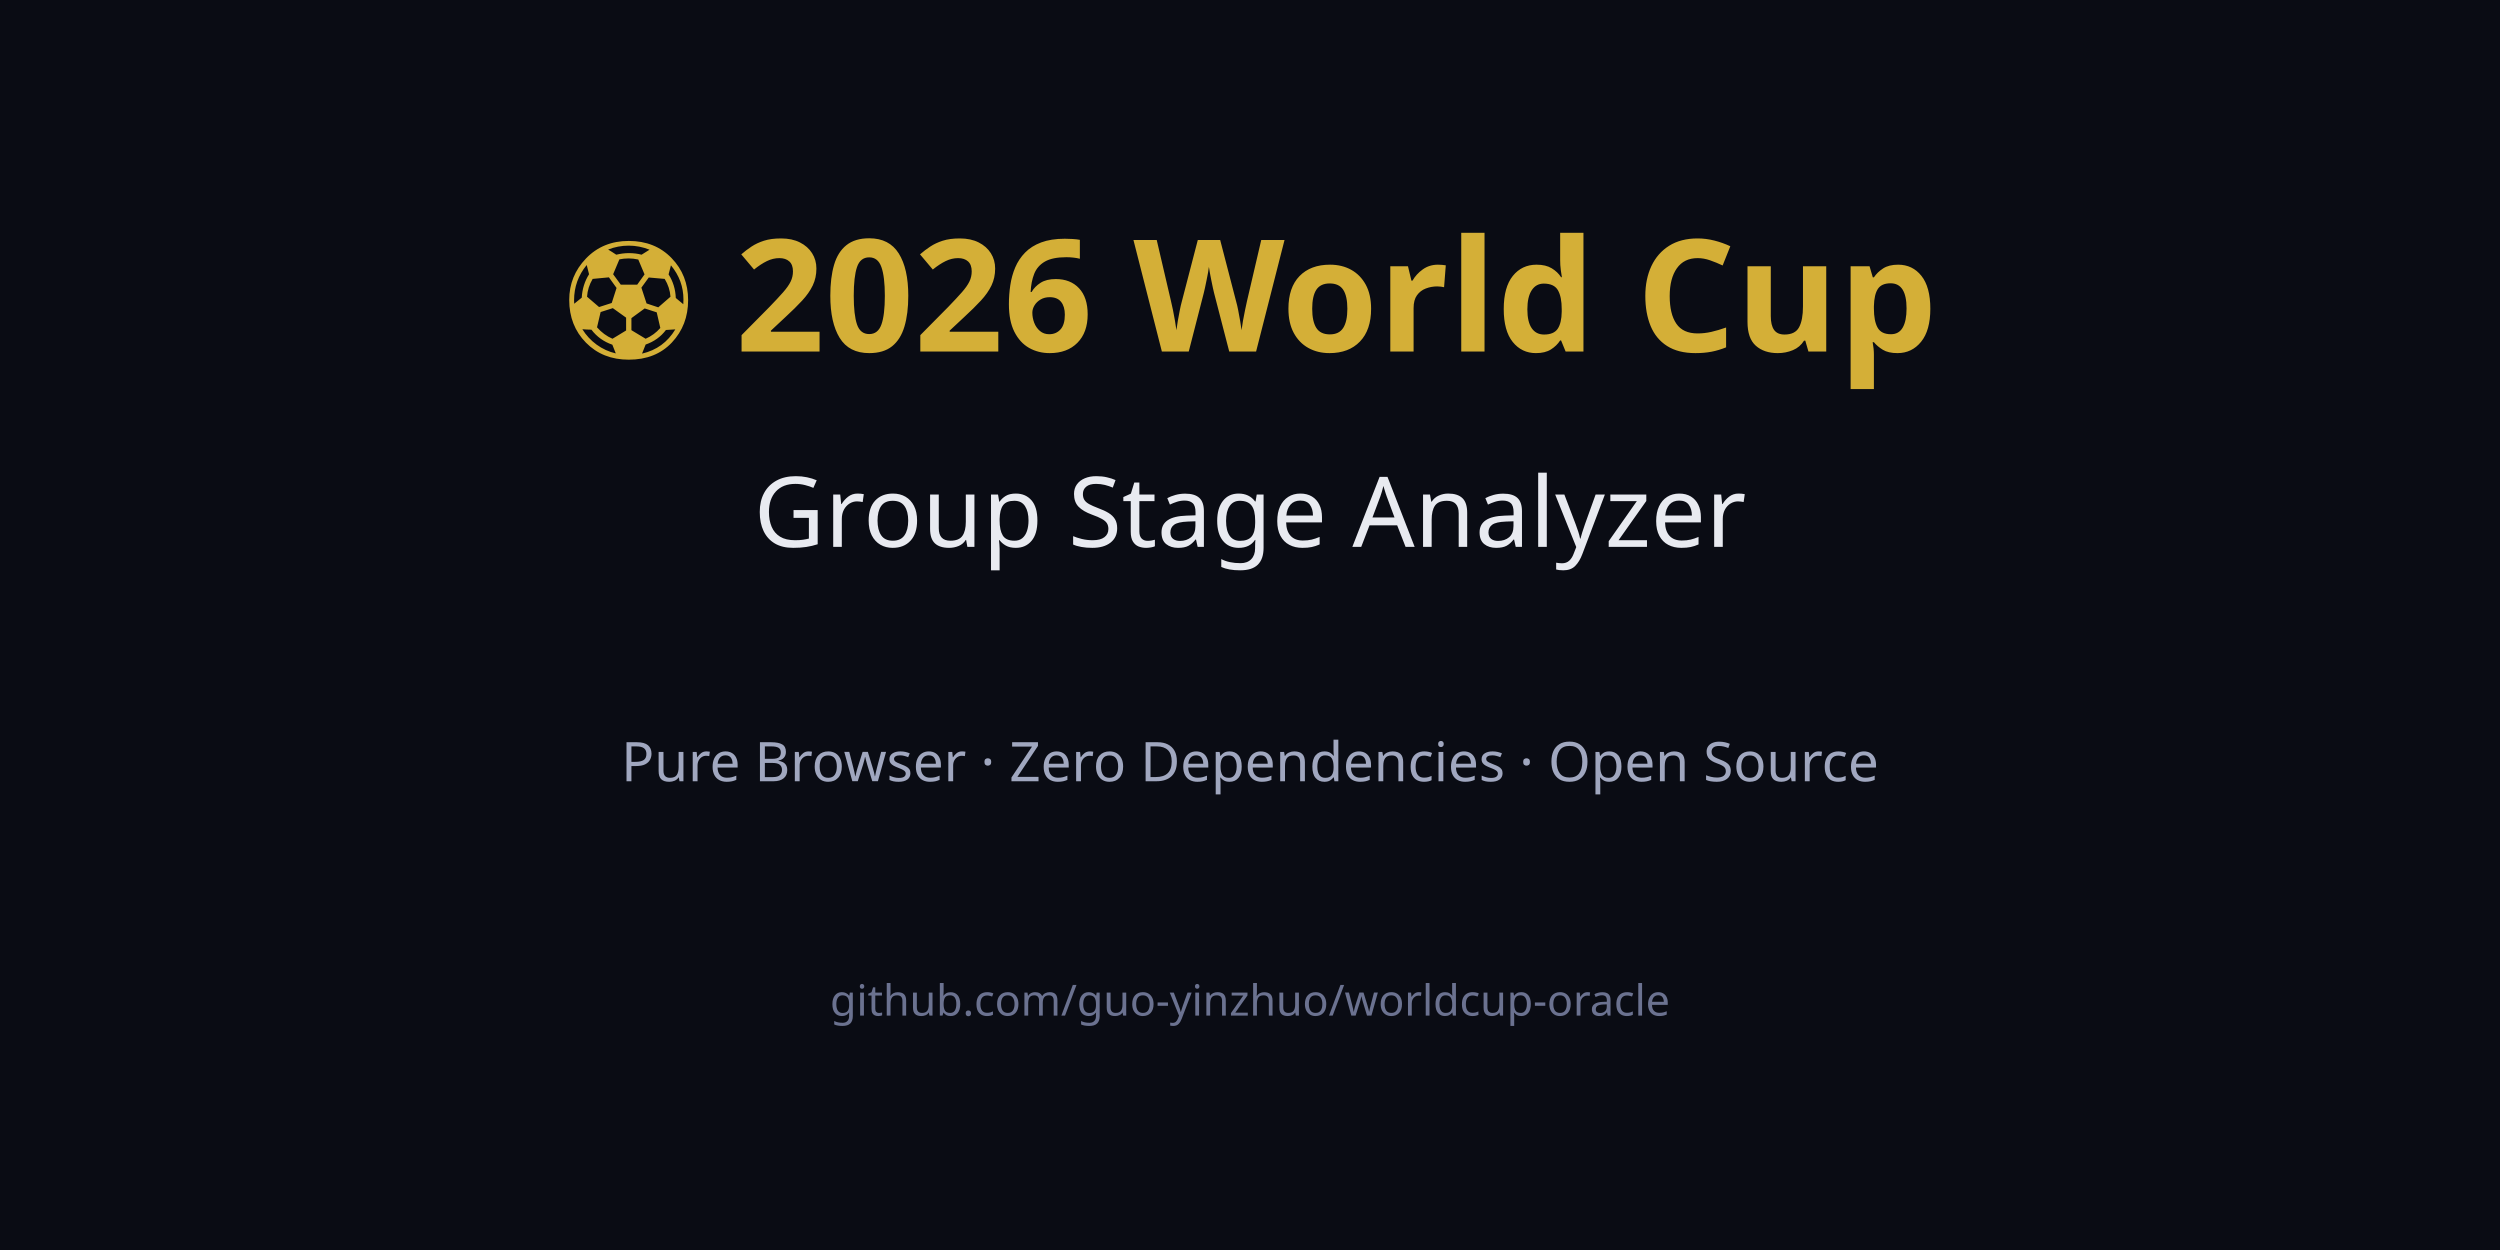
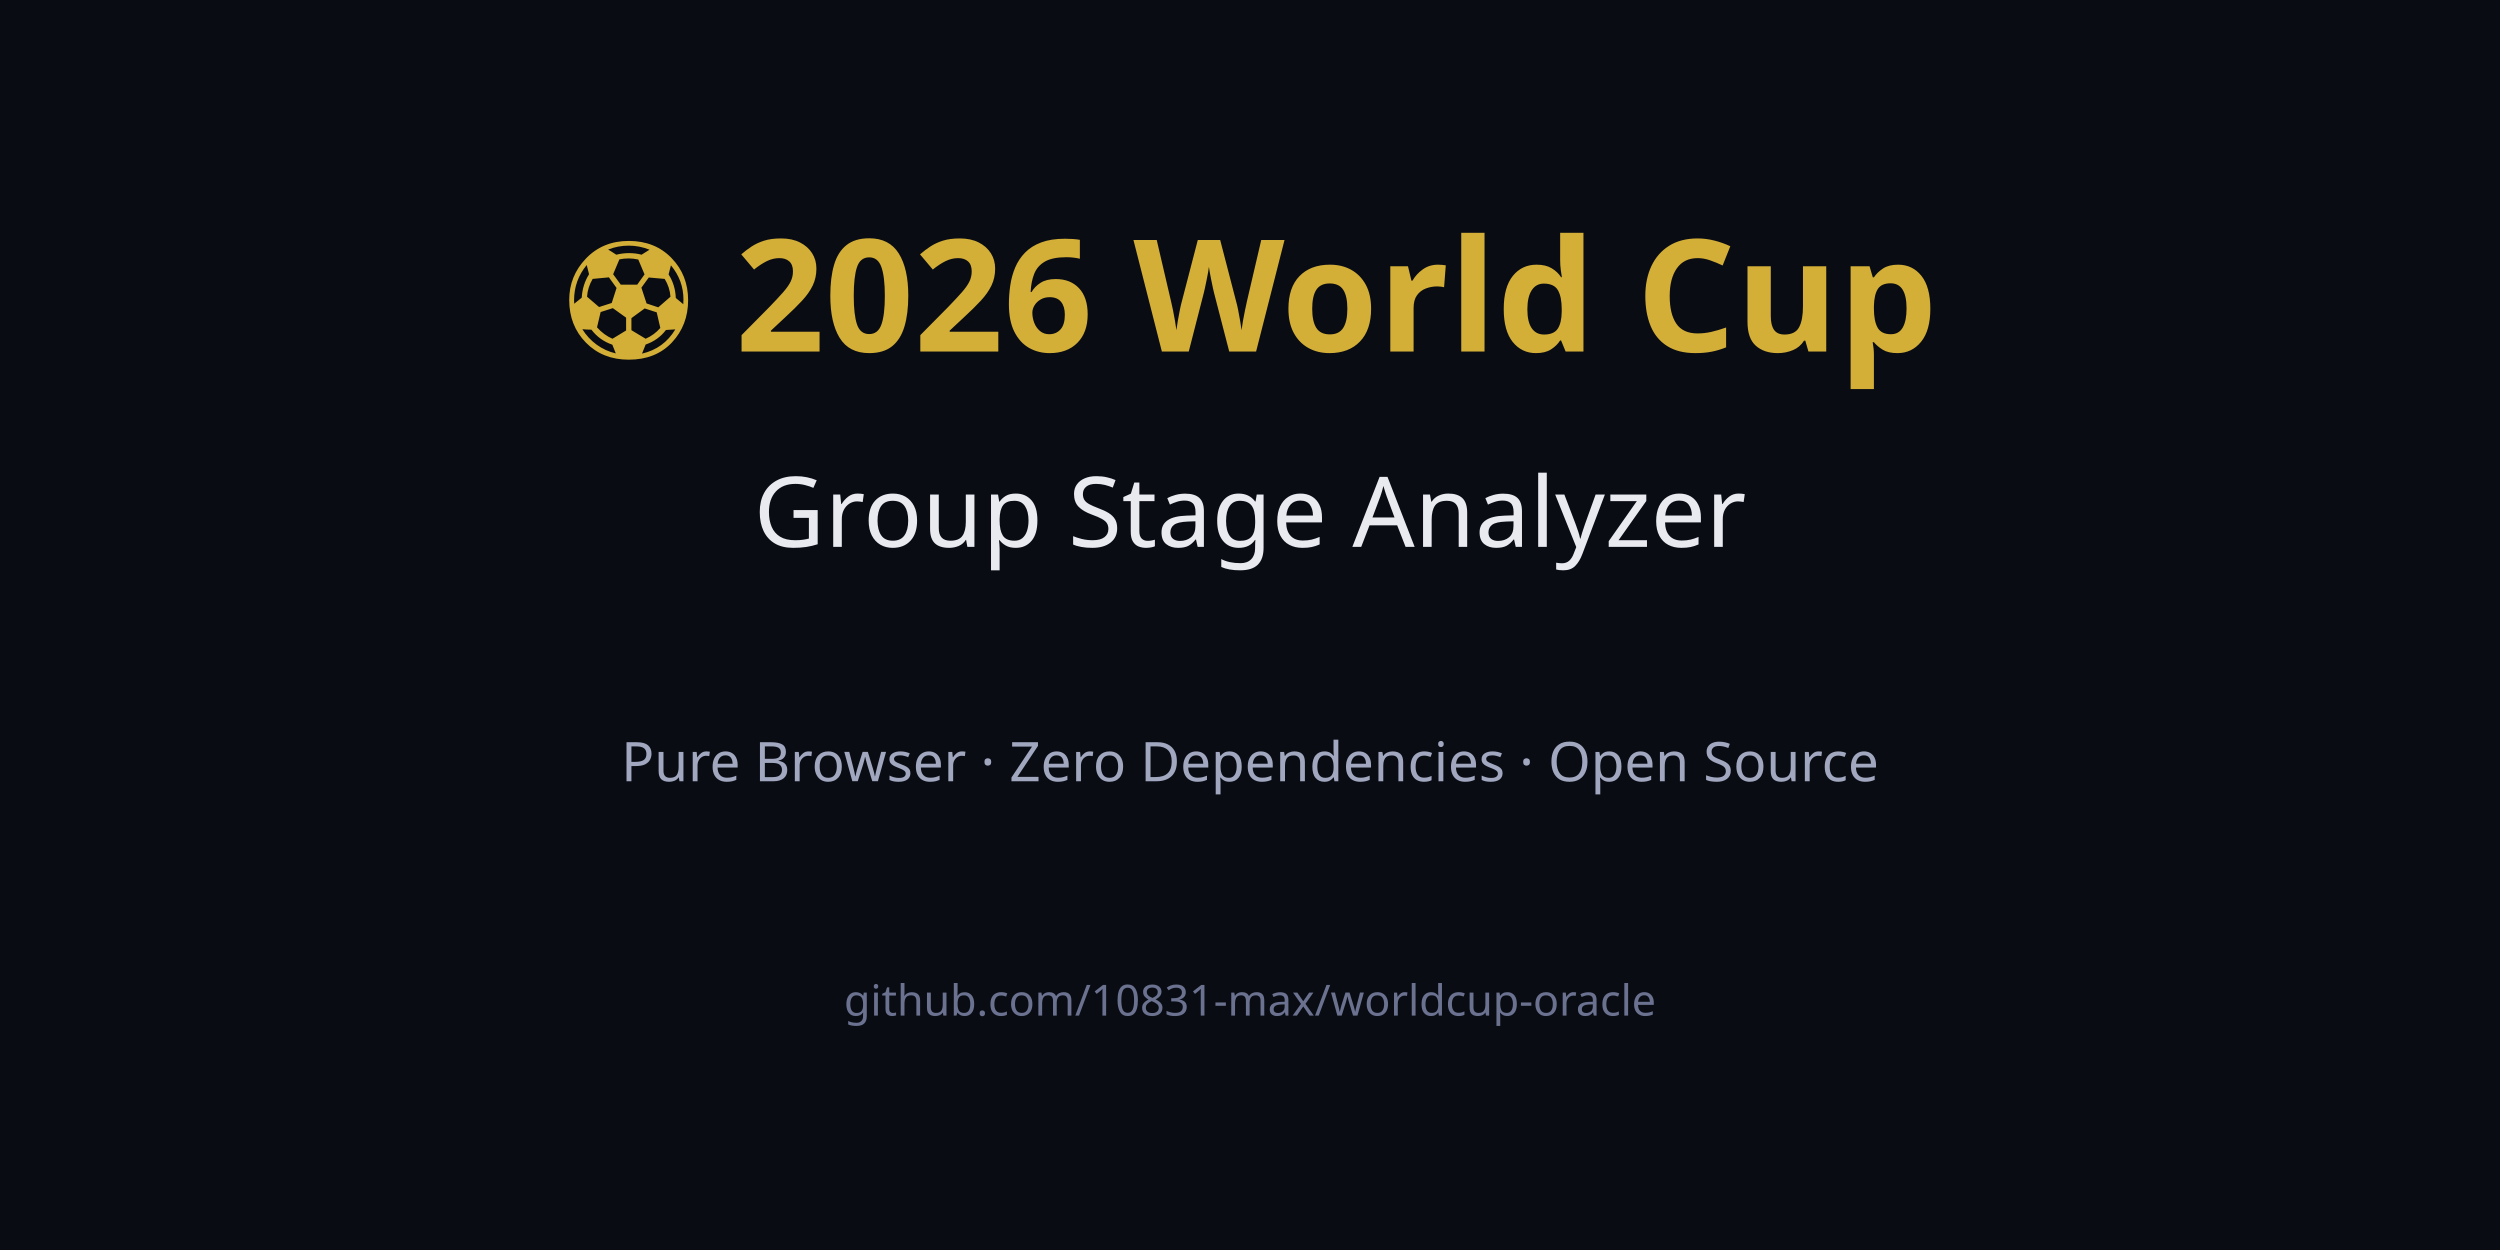
<svg xmlns="http://www.w3.org/2000/svg" width="1280" height="640" viewBox="0 0 1280 640">
  <rect width="1280" height="640" fill="#0a0c14" />
  <text x="640" y="180" text-anchor="middle" font-size="80" fill="#D4AF37" font-family="sans-serif" font-weight="bold">⚽ 2026 World Cup</text>
  <text x="640" y="280" text-anchor="middle" font-size="50" fill="#e8eaf0" font-family="sans-serif">Group Stage Analyzer</text>
  <text x="640" y="400" text-anchor="middle" font-size="28" fill="#a0a7bf" font-family="sans-serif">Pure Browser · Zero Dependencies · Open Source</text>
-   <text x="640" y="520" text-anchor="middle" font-size="22" fill="#6b7290" font-family="sans-serif">github.com/guo-yinzhuo/worldcup-oracle</text>
+   <text x="640" y="520" text-anchor="middle" font-size="22" fill="#6b7290" font-family="sans-serif">github.com/10831-max/worldcup-oracle</text>
</svg>
